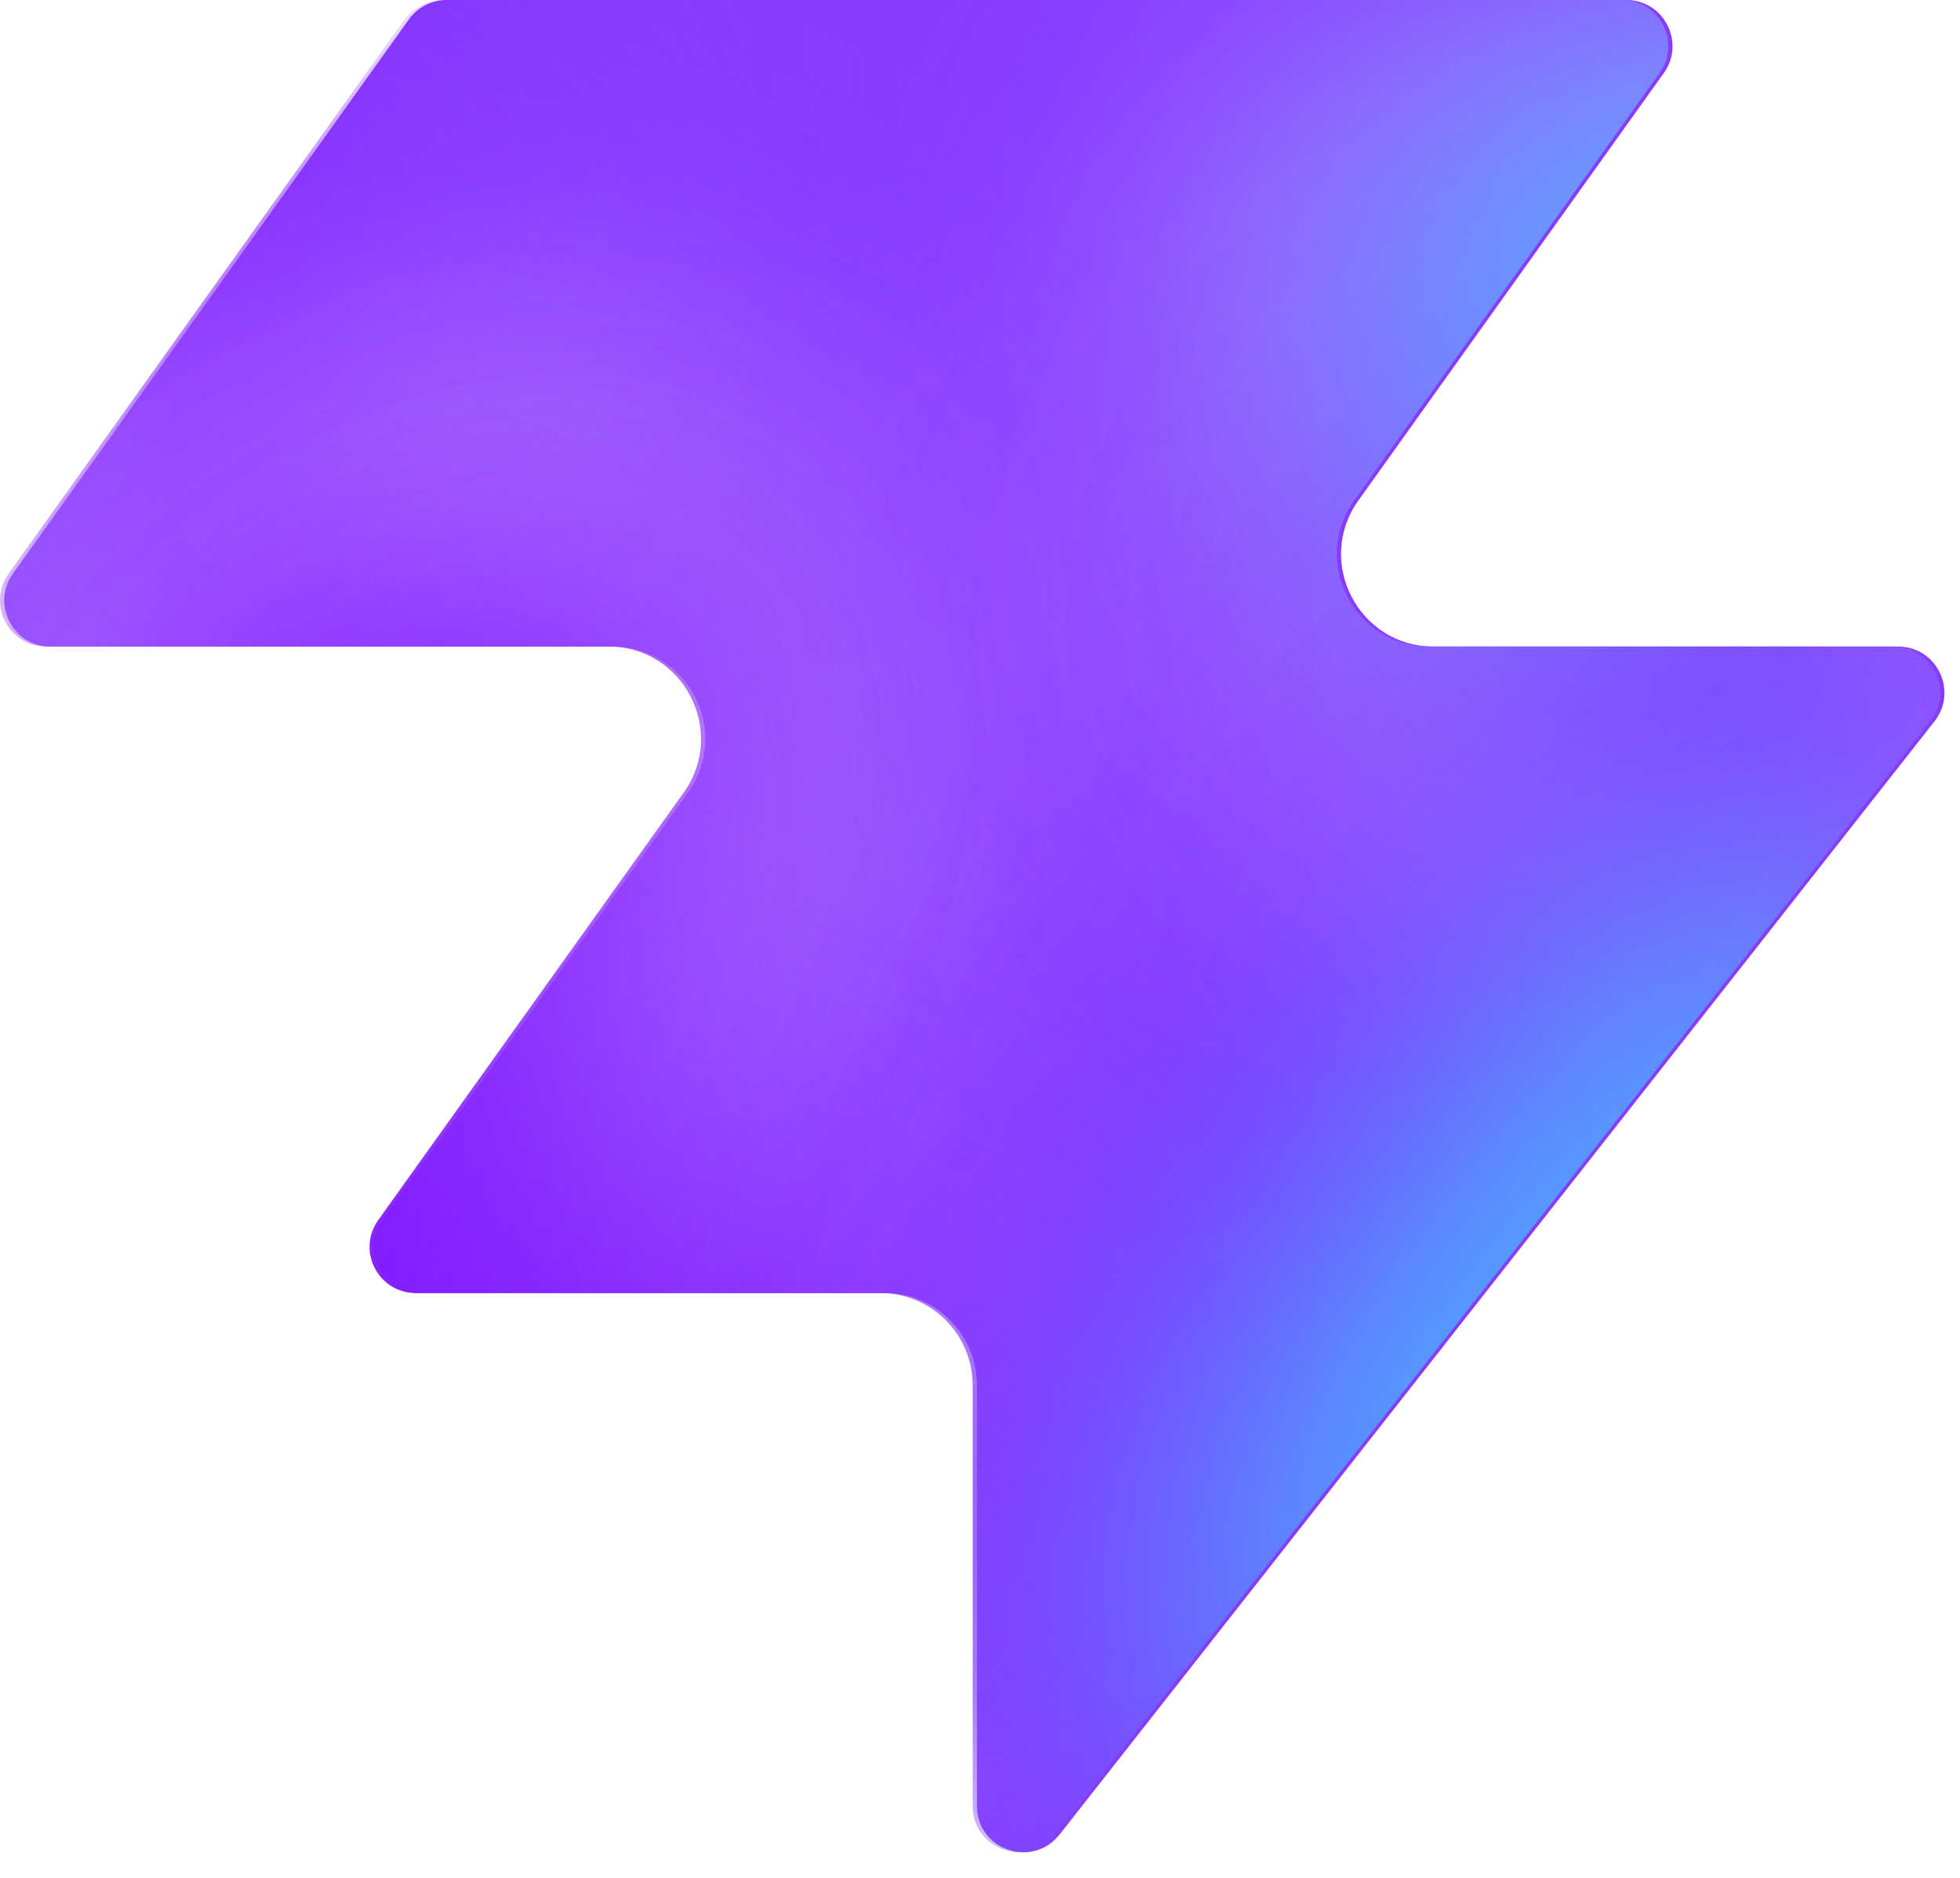
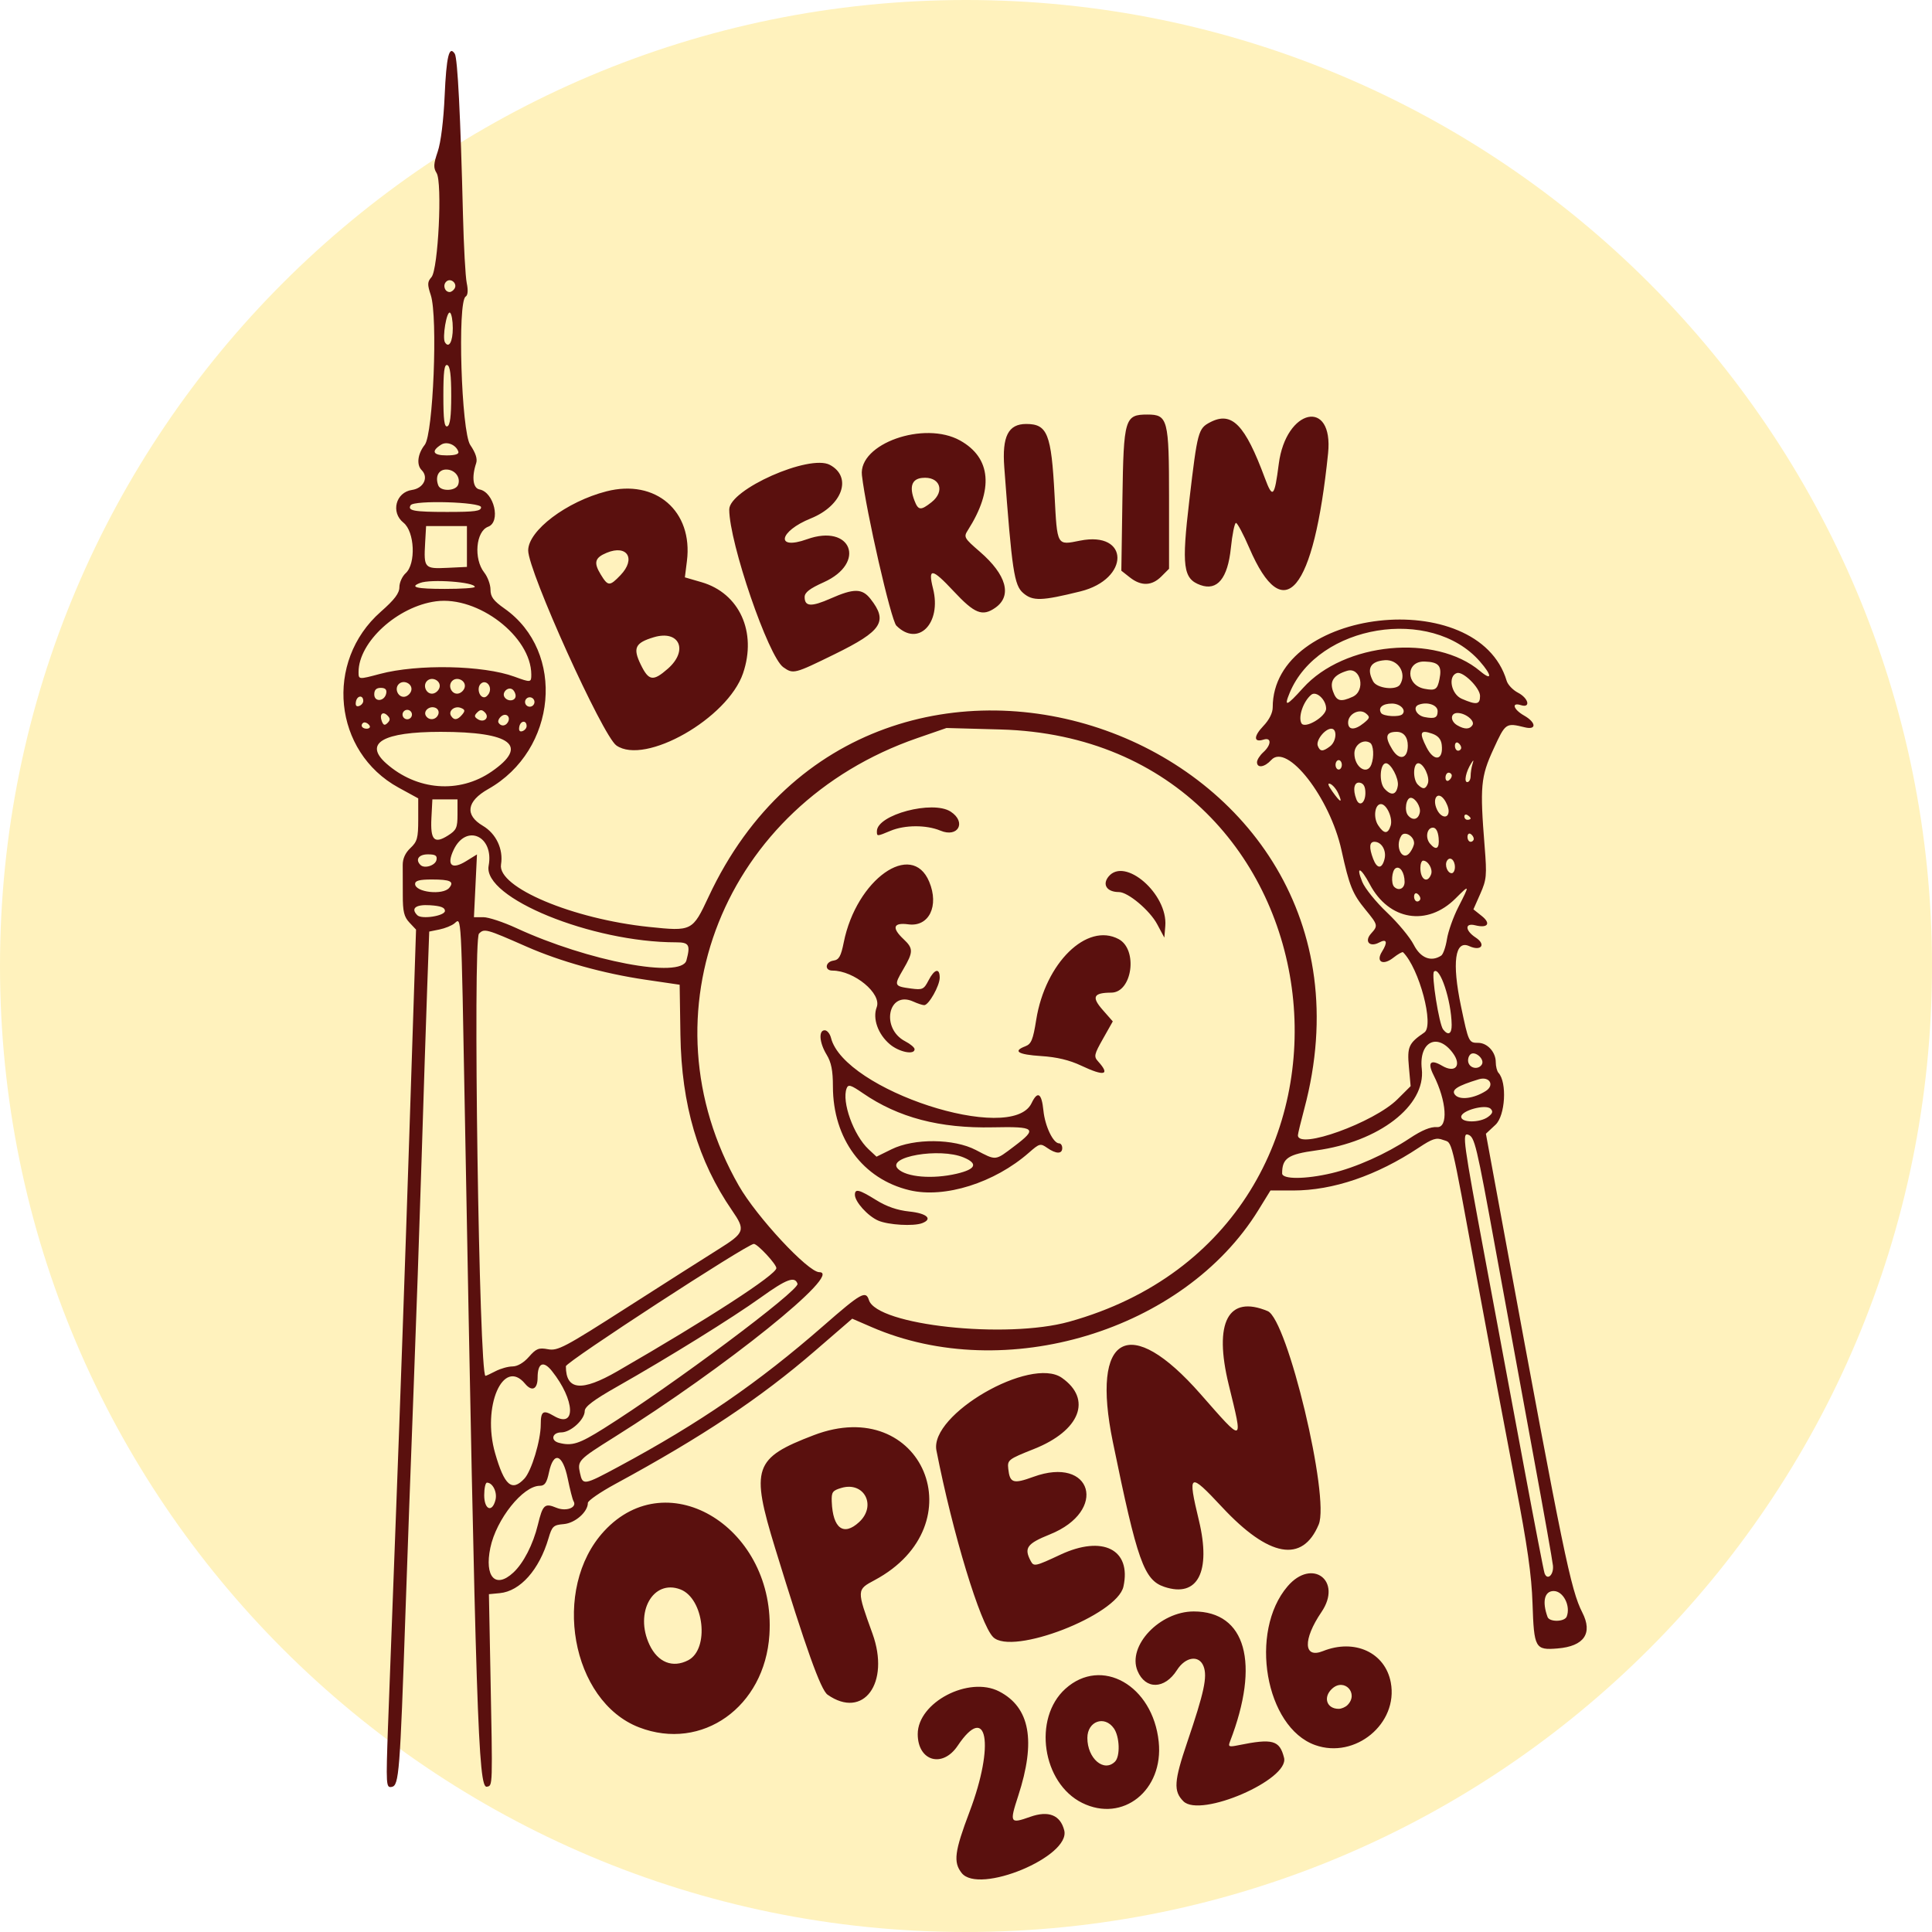
- <svg xmlns="http://www.w3.org/2000/svg" width="48" height="46" fill="none" viewBox="0 0 48 46">
-   <path fill="#863bff" d="M25.946 44.938c-.664.845-2.021.375-2.021-.698V33.937a2.26 2.26 0 0 0-2.262-2.262H10.287c-.92 0-1.456-1.04-.92-1.788l7.48-10.471c1.07-1.497 0-3.578-1.842-3.578H1.237c-.92 0-1.456-1.04-.92-1.788L10.013.474c.214-.297.556-.474.92-.474h28.894c.92 0 1.456 1.04.92 1.788l-7.48 10.471c-1.07 1.498 0 3.579 1.842 3.579h11.377c.943 0 1.473 1.088.89 1.83L25.947 44.94z" style="fill:#863bff;fill:color(display-p3 .525 .23 1);fill-opacity:1" />
-   <mask id="a" width="48" height="46" x="0" y="0" maskUnits="userSpaceOnUse" style="mask-type:alpha">
-     <path fill="#000" d="M25.842 44.938c-.664.844-2.021.375-2.021-.698V33.937a2.26 2.26 0 0 0-2.262-2.262H10.183c-.92 0-1.456-1.04-.92-1.788l7.48-10.471c1.07-1.498 0-3.579-1.842-3.579H1.133c-.92 0-1.456-1.04-.92-1.787L9.91.473c.214-.297.556-.474.92-.474h28.894c.92 0 1.456 1.04.92 1.788l-7.48 10.471c-1.07 1.498 0 3.578 1.842 3.578h11.377c.943 0 1.473 1.088.89 1.832L25.843 44.94z" style="fill:#000;fill-opacity:1" />
-   </mask>
-   <g mask="url(#a)">
-     <g filter="url(#b)">
-       <ellipse cx="5.508" cy="14.704" fill="#ede6ff" rx="5.508" ry="14.704" style="fill:#ede6ff;fill:color(display-p3 .927 .903 1);fill-opacity:1" transform="matrix(.00324 1 1 -.00324 -4.47 31.516)" />
-     </g>
-     <g filter="url(#c)">
-       <ellipse cx="10.399" cy="29.851" fill="#ede6ff" rx="10.399" ry="29.851" style="fill:#ede6ff;fill:color(display-p3 .927 .903 1);fill-opacity:1" transform="matrix(.00324 1 1 -.00324 -39.328 7.883)" />
-     </g>
-     <g filter="url(#d)">
-       <ellipse cx="5.508" cy="30.487" fill="#7e14ff" rx="5.508" ry="30.487" style="fill:#7e14ff;fill:color(display-p3 .492 .077 1);fill-opacity:1" transform="rotate(89.814 -25.913 -14.639)scale(1 -1)" />
-     </g>
-     <g filter="url(#e)">
-       <ellipse cx="5.508" cy="30.599" fill="#7e14ff" rx="5.508" ry="30.599" style="fill:#7e14ff;fill:color(display-p3 .492 .077 1);fill-opacity:1" transform="rotate(89.814 -32.644 -3.334)scale(1 -1)" />
-     </g>
-     <g filter="url(#f)">
-       <ellipse cx="5.508" cy="30.599" fill="#7e14ff" rx="5.508" ry="30.599" style="fill:#7e14ff;fill:color(display-p3 .492 .077 1);fill-opacity:1" transform="matrix(.00324 1 1 -.00324 -34.34 30.47)" />
-     </g>
-     <g filter="url(#g)">
-       <ellipse cx="14.072" cy="22.078" fill="#ede6ff" rx="14.072" ry="22.078" style="fill:#ede6ff;fill:color(display-p3 .927 .903 1);fill-opacity:1" transform="rotate(93.35 24.506 48.493)scale(-1 1)" />
-     </g>
-     <g filter="url(#h)">
-       <ellipse cx="3.47" cy="21.501" fill="#7e14ff" rx="3.47" ry="21.501" style="fill:#7e14ff;fill:color(display-p3 .492 .077 1);fill-opacity:1" transform="rotate(89.009 28.708 47.59)scale(-1 1)" />
-     </g>
-     <g filter="url(#i)">
-       <ellipse cx="3.47" cy="21.501" fill="#7e14ff" rx="3.47" ry="21.501" style="fill:#7e14ff;fill:color(display-p3 .492 .077 1);fill-opacity:1" transform="rotate(89.009 28.708 47.59)scale(-1 1)" />
-     </g>
-     <g filter="url(#j)">
-       <ellipse cx=".387" cy="8.972" fill="#7e14ff" rx="4.407" ry="29.108" style="fill:#7e14ff;fill:color(display-p3 .492 .077 1);fill-opacity:1" transform="rotate(39.51 .387 8.972)" />
-     </g>
-     <g filter="url(#k)">
-       <ellipse cx="47.523" cy="-6.092" fill="#7e14ff" rx="4.407" ry="29.108" style="fill:#7e14ff;fill:color(display-p3 .492 .077 1);fill-opacity:1" transform="rotate(37.892 47.523 -6.092)" />
-     </g>
-     <g filter="url(#l)">
-       <ellipse cx="41.412" cy="6.333" fill="#47bfff" rx="5.971" ry="9.665" style="fill:#47bfff;fill:color(display-p3 .28 .748 1);fill-opacity:1" transform="rotate(37.892 41.412 6.333)" />
-     </g>
-     <g filter="url(#m)">
-       <ellipse cx="-1.879" cy="38.332" fill="#7e14ff" rx="4.407" ry="29.108" style="fill:#7e14ff;fill:color(display-p3 .492 .077 1);fill-opacity:1" transform="rotate(37.892 -1.88 38.332)" />
-     </g>
-     <g filter="url(#n)">
-       <ellipse cx="-1.879" cy="38.332" fill="#7e14ff" rx="4.407" ry="29.108" style="fill:#7e14ff;fill:color(display-p3 .492 .077 1);fill-opacity:1" transform="rotate(37.892 -1.88 38.332)" />
-     </g>
-     <g filter="url(#o)">
-       <ellipse cx="35.651" cy="29.907" fill="#7e14ff" rx="4.407" ry="29.108" style="fill:#7e14ff;fill:color(display-p3 .492 .077 1);fill-opacity:1" transform="rotate(37.892 35.651 29.907)" />
-     </g>
-     <g filter="url(#p)">
-       <ellipse cx="38.418" cy="32.4" fill="#47bfff" rx="5.971" ry="15.297" style="fill:#47bfff;fill:color(display-p3 .28 .748 1);fill-opacity:1" transform="rotate(37.892 38.418 32.4)" />
-     </g>
+ <svg xmlns="http://www.w3.org/2000/svg" version="1.1" id="svg1" width="820" height="820" viewBox="0 0 820 820">
+   <defs id="defs1" />
+   <circle cx="410" cy="410" r="410" fill="#fff2bd" />
+   <g id="g1" transform="translate(117, 0)">
+     <path style="fill:#5a100e" d="m 291.158,794.953 c -3.616,-4.596 -3.033,-9.095 3.377,-26.055 10.757,-28.463 7.461,-46.639 -5.067,-27.949 -6.447,9.618 -16.956,6.548 -16.956,-4.954 0,-13.45 21.647,-24.779 34.574,-18.094 13.087,6.767 15.678,21.016 8.065,44.351 -3.742,11.468 -3.486,11.915 5.08,8.872 7.798,-2.77 12.829,-0.77 14.465,5.749 2.793,11.129 -36.252,27.343 -43.538,18.079 z m 51.15,-29.747 c -16.968,-8.399 -21.017,-35.884 -7.134,-48.427 15.333,-13.852 37.147,-1.467 39.62,22.495 2.127,20.608 -15.238,34.47 -32.486,25.932 z m 13.938,-17.523 c 2.266,-2.266 1.985,-10.591 -0.476,-14.103 -3.973,-5.672 -11.258,-3.046 -11.258,4.058 0,8.727 7.032,14.747 11.733,10.046 z m 29.031,16.84 c -4.286,-4.286 -4.012,-8.497 1.638,-25.132 7.176,-21.131 8.597,-27.727 6.922,-32.133 -1.879,-4.942 -7.678,-4.128 -11.306,1.586 -5.214,8.212 -13.403,8.362 -16.739,0.306 -4.391,-10.601 9.433,-25.201 23.862,-25.201 22.123,0 28.246,21.932 15.405,55.183 -0.872,2.258 -0.506,2.421 3.574,1.591 14.531,-2.956 17.482,-2.144 19.358,5.329 2.33,9.283 -35.531,25.654 -42.714,18.47 z M 47.694,732.42 c 0.514,-14.559 2.087,-56.472 3.495,-93.138 1.409,-36.667 3.873,-106.732 5.477,-155.7 l 2.916,-89.033 -2.819,-3 c -2.275,-2.421 -2.816,-4.666 -2.803,-11.634 0.009,-4.748 -0.006,-10.486 -0.032,-12.751 -0.031,-2.705 1.09,-5.186 3.268,-7.232 2.895,-2.72 3.316,-4.253 3.316,-12.096 v -8.981 l -8.333,-4.558 c -27.707,-15.155 -31.593,-53.505 -7.564,-74.656 5.867,-5.164 7.898,-7.851 7.898,-10.449 0,-1.923 1.2,-4.583 2.667,-5.91 4.427,-4.006 3.827,-17.641 -0.944,-21.445 -5.484,-4.373 -3.266,-12.906 3.61,-13.888 4.939,-0.706 7.2,-5.334 4.113,-8.42 -2.27,-2.27 -1.702,-6.895 1.318,-10.734 3.593,-4.567 5.601,-54.327 2.564,-63.529 -1.508,-4.569 -1.467,-5.631 0.292,-7.645 2.852,-3.264 4.666,-40.183 2.171,-44.178 -1.394,-2.233 -1.31,-3.838 0.48,-9.102 1.323,-3.892 2.471,-13.14 2.936,-23.643 0.741,-16.751 1.907,-21.587 4.309,-17.864 1.187,1.839 2.442,26.58 3.473,68.45 0.325,13.2 1.043,26.179 1.595,28.843 0.645,3.111 0.482,5.165 -0.457,5.745 -3.546,2.192 -1.837,57.406 1.95,62.986 2.289,3.372 3.114,5.914 2.509,7.726 -1.963,5.882 -1.363,10.613 1.413,11.144 6.207,1.188 9.132,13.818 3.667,15.834 -5.219,1.926 -6.223,13.626 -1.667,19.419 1.467,1.865 2.667,5.13 2.667,7.256 0,3.064 1.239,4.739 5.965,8.071 26.079,18.382 22.307,60.093 -6.927,76.591 -9.164,5.172 -10.03,11.022 -2.306,15.579 5.679,3.351 8.788,9.956 7.736,16.437 -1.569,9.671 30.351,23.132 62.865,26.511 18.212,1.892 18.409,1.792 25.239,-12.824 69.755,-149.273 295.273,-68.98 252.827,90.015 -1.468,5.5 -2.684,10.532 -2.701,11.183 -0.169,6.363 32.297,-5.346 42.238,-15.233 l 5.603,-5.573 -0.742,-8.189 c -0.772,-8.53 -0.09,-10.048 6.554,-14.583 4.279,-2.921 -2.15,-27.182 -9.025,-34.056 -0.286,-0.286 -2.154,0.766 -4.152,2.337 -4.364,3.433 -7.508,1.754 -4.808,-2.568 2.545,-4.076 2.072,-5.647 -1.177,-3.908 -4.061,2.173 -6.444,-0.481 -3.425,-3.817 3.001,-3.316 2.926,-3.634 -2.354,-10.078 -5.55,-6.773 -6.879,-10.062 -10.231,-25.314 -4.897,-22.279 -23.105,-45.65 -29.801,-38.25 -2.799,3.093 -6.045,3.589 -6.045,0.923 0,-0.986 1.2,-2.879 2.667,-4.207 3.48,-3.149 3.549,-6.46 0.112,-5.369 -4.254,1.35 -4.294,-1.378 -0.086,-5.782 2.482,-2.597 3.974,-5.566 3.974,-7.908 0,-42.21 87.177,-52.095 99.294,-11.259 0.492,1.658 2.652,3.923 4.8,5.034 4.511,2.333 5.521,6.644 1.239,5.284 -4.141,-1.314 -3.195,1.823 1.325,4.395 5.203,2.961 5.428,6.262 0.342,5.02 -8.083,-1.974 -8.187,-1.901 -13.309,9.251 -5.424,11.812 -5.784,15.8 -3.737,41.402 0.978,12.235 0.817,13.977 -1.848,20 l -2.919,6.598 3.551,2.832 c 4.021,3.207 2.54,5.279 -2.814,3.935 -4.466,-1.121 -4.326,2.227 0.218,5.204 4.556,2.985 2.338,5.95 -2.725,3.643 -6.064,-2.763 -7.4,6.939 -3.511,25.503 3.212,15.33 3.314,15.549 7.299,15.549 3.882,0 7.461,3.92 7.461,8.172 0,1.812 0.523,3.865 1.162,4.562 3.695,4.029 2.888,18.151 -1.26,22.025 l -4.086,3.817 8.181,44.379 c 24.684,133.895 27.851,149.258 32.74,158.821 4.524,8.85 0.763,14.327 -10.477,15.259 -9.55,0.792 -10.03,-0.069 -10.655,-19.093 -0.395,-12.028 -2.194,-24.615 -7.329,-51.274 -3.743,-19.433 -11.067,-58.433 -16.276,-86.667 -11.446,-62.039 -10.275,-57.25 -14.382,-58.812 -2.828,-1.075 -4.5,-0.538 -10.292,3.307 -17.884,11.874 -36.372,18.171 -53.351,18.171 h -9.597 l -5.137,8.333 c -31.593,51.246 -107.52,74.198 -164.175,49.628 l -8.198,-3.555 -15.768,13.629 c -23.209,20.06 -47.748,36.421 -84.768,56.516 -6.417,3.483 -11.667,7.103 -11.667,8.045 0,3.828 -5.407,8.582 -10.229,8.993 -4.405,0.376 -4.97,0.902 -6.477,6.03 -3.926,13.361 -12.004,22.451 -20.686,23.276 l -4.608,0.438 0.621,32 c 0.982,50.648 1.026,49.223 -1.515,49.719 -3.62,0.708 -4.631,-30.226 -9.291,-284.386 -1.621,-88.412 -1.411,-84.548 -4.458,-82.02 -1.122,0.931 -3.987,2.09 -6.366,2.575 l -4.325,0.882 -0.865,23.948 c -0.476,13.171 -1.545,45.848 -2.375,72.615 -0.831,26.767 -2.373,71.167 -3.428,98.667 -1.055,27.5 -2.594,69.8 -3.421,94 -2.313,67.719 -2.743,73.207 -5.787,73.79 -2.458,0.47 -2.512,-0.399 -1.609,-25.985 z M 547.968,686.111 c 1.741,-4.538 -1.477,-10.829 -5.54,-10.829 -3.913,0 -4.972,4.477 -2.604,11 0.82,2.258 7.264,2.123 8.144,-0.171 z M 100.872,667.451 c 4.319,-4.003 8.394,-11.946 10.425,-20.323 2.057,-8.485 2.885,-9.249 7.81,-7.209 4.229,1.752 8.991,-0.073 7.305,-2.8 -0.406,-0.657 -1.502,-4.939 -2.436,-9.516 -2.151,-10.544 -6.043,-11.839 -7.98,-2.654 -0.927,4.395 -1.798,5.667 -3.88,5.667 -7.151,0 -18.487,14.2 -21,26.305 -2.574,12.397 2.191,17.54 9.756,10.53 z m 441.249,-2.975 c -0.216,-2.123 -3.939,-23.06 -8.273,-46.527 -4.335,-23.467 -11.544,-62.767 -16.022,-87.333 -8.243,-45.227 -8.929,-48.094 -11.742,-49.032 -2.539,-0.846 -2.017,2.95 7.173,52.185 4.809,25.766 12.325,66.047 16.701,89.513 4.376,23.467 8.242,43.467 8.59,44.444 1.162,3.264 3.975,0.705 3.573,-3.251 z M 93.303,636.598 c 0.819,-3.262 -1.188,-7.316 -3.62,-7.316 -0.644,0 -1.17,2.4 -1.17,5.333 0,6.162 3.389,7.565 4.79,1.983 z m 12.245,-8.999 c 3.04,-3.235 6.965,-16.222 6.965,-23.042 0,-5.608 1.02,-6.278 5.519,-3.62 9.583,5.661 9.077,-6.672 -0.781,-19.036 -3.631,-4.553 -6.072,-3.431 -6.072,2.792 0,4.954 -2.402,6.12 -5.333,2.588 -9.318,-11.227 -18.363,9.781 -12.704,29.506 3.938,13.727 7.088,16.472 12.406,10.812 z m 40.178,-5.198 c 34.282,-18.448 59.15,-35.556 86.787,-59.707 15.946,-13.935 17.96,-15.074 19.28,-10.913 3.399,10.709 58.232,16.642 84.99,9.197 C 480.096,521.102 456.026,313.664 307.616,309.61 l -22.897,-0.626 -12.437,4.303 c -82.093,28.405 -117.42,117.047 -75.704,189.957 7.585,13.257 29.401,36.705 34.15,36.705 10.478,0 -39.78,40.434 -87.168,70.128 -15.034,9.421 -15.536,9.945 -14.413,15.058 1.187,5.406 1.571,5.343 16.579,-2.733 z M 255.733,518.054 c -4.419,-1.924 -9.887,-7.98 -9.887,-10.951 0,-2.702 1.787,-2.257 9.046,2.256 4.43,2.754 8.999,4.328 14.089,4.853 7.41,0.765 10.042,3.156 5.423,4.928 -3.655,1.402 -14.39,0.778 -18.671,-1.086 z m 13.327,-12.883 c -19.883,-4.718 -32.547,-21.876 -32.547,-44.098 0,-6.707 -0.691,-10.193 -2.662,-13.425 -3.089,-5.067 -3.506,-10.366 -0.816,-10.366 1.02,0 2.22,1.451 2.665,3.224 5.568,22.185 76.666,45.356 85.111,27.738 2.588,-5.4 4.297,-4.345 5.049,3.117 0.671,6.664 4.156,13.922 6.684,13.922 0.716,0 1.303,0.9 1.303,2 0,2.589 -2.626,2.546 -6.41,-0.103 -2.839,-1.989 -3.261,-1.877 -7.727,2.045 -14.599,12.818 -35.759,19.48 -50.649,15.947 z m 20.011,-7.016 c 8.144,-1.911 9.158,-4.291 2.935,-6.891 -10.195,-4.26 -33.02,-0.307 -27.884,4.829 3.541,3.541 14.711,4.464 24.949,2.062 z m 24.398,-11.64 c 10.025,-7.569 9.056,-8.43 -9.035,-8.042 -22.606,0.485 -40.131,-4.118 -55.231,-14.506 -5.121,-3.523 -6.177,-3.837 -6.867,-2.039 -2.173,5.663 2.961,19.931 9.3,25.847 l 3.383,3.158 6.413,-3.158 c 9.536,-4.695 26.421,-4.544 35.746,0.32 8.774,4.577 8.042,4.648 16.289,-1.579 z m 28.423,-34.228 c -4.992,-2.357 -10.348,-3.637 -17,-4.064 -9.844,-0.632 -12.17,-2.071 -6.705,-4.149 2.525,-0.96 3.266,-2.766 4.617,-11.255 3.837,-24.118 21.534,-41.431 34.99,-34.23 8.276,4.429 5.778,22.672 -3.111,22.715 -7.599,0.037 -8.499,1.827 -3.676,7.32 l 4.296,4.893 -4.148,7.35 c -3.795,6.725 -3.971,7.546 -2.062,9.655 5.243,5.793 2.666,6.425 -7.201,1.766 z m -81.188,-9.047 c -5.058,-4.256 -7.434,-10.935 -5.602,-15.753 2.202,-5.793 -9.59,-15.537 -18.802,-15.537 -3.46,0 -3.067,-3.724 0.447,-4.241 2.353,-0.346 3.179,-1.812 4.371,-7.759 5.357,-26.71 28.879,-43.396 36.263,-25.723 4.295,10.278 -0.097,19.264 -8.84,18.091 -6.441,-0.864 -7.187,1.452 -2.028,6.299 4.186,3.933 4.167,5.435 -0.162,12.823 -4.019,6.858 -3.9,7.154 3.268,8.116 4.919,0.66 5.491,0.396 7.478,-3.445 2.52,-4.874 4.751,-5.419 4.744,-1.16 -0.006,3.435 -4.648,11.667 -6.579,11.667 -0.71,0 -2.794,-0.685 -4.632,-1.522 -10.674,-4.863 -13.965,11.419 -3.411,16.876 2.178,1.126 3.96,2.633 3.96,3.347 0,2.54 -6.525,1.246 -10.475,-2.078 z m 113.439,-50.974 c -3.147,-5.891 -12.378,-13.649 -16.242,-13.649 -5.069,0 -7.181,-3.136 -4.415,-6.553 6.913,-8.538 25.231,7.408 24.101,20.98 l -0.408,4.906 z M 255.179,352.797 c 0,-7.007 23.717,-13.295 31.331,-8.306 6.795,4.452 3.146,11.195 -4.361,8.058 -5.974,-2.496 -15.112,-2.467 -21.175,0.066 -5.828,2.435 -5.794,2.434 -5.794,0.181 z M 139.312,606.247 c 28.84,-18.106 83.092,-58.622 82.177,-61.37 -1.112,-3.34 -4.668,-2.021 -15.479,5.742 -12.057,8.658 -39.242,25.529 -61.164,37.958 -9.836,5.577 -13.667,8.46 -13.667,10.287 0,3.642 -5.954,9.085 -9.939,9.085 -3.885,0 -4.716,3.459 -1.061,4.414 5.603,1.464 8.567,0.517 19.133,-6.117 z m 5.711,-24.242 c 38.837,-22.422 67.489,-41.007 67.489,-43.776 0,-1.694 -7.984,-10.28 -9.56,-10.28 -2.79,0 -79.774,50.116 -79.774,51.933 0,10.232 6.674,10.881 21.844,2.124 z m -51.663,-0.048 c 2.1,-1.095 5.335,-1.995 7.189,-2 2.081,-0.005 4.736,-1.565 6.942,-4.079 3.087,-3.518 4.187,-3.956 8.093,-3.223 4.129,0.775 7.014,-0.749 33.328,-17.595 15.844,-10.144 33.336,-21.276 38.871,-24.738 11.373,-7.113 11.736,-8.127 5.933,-16.561 -14.465,-21.024 -21.468,-44.815 -21.923,-74.478 l -0.327,-21.333 -14.599,-2.147 c -17.681,-2.6 -36.017,-7.703 -50.354,-14.013 -17.238,-7.587 -17.96,-7.784 -20.215,-5.529 -2.67,2.67 0.046,187.689 2.755,187.689 0.269,0 2.207,-0.896 4.308,-1.992 z m 354.809,-84.01 c 10.282,-2.424 23.14,-8.172 33.159,-14.822 5.164,-3.427 8.862,-4.949 11.535,-4.745 4.895,0.373 4.169,-11.042 -1.401,-22.045 -2.719,-5.371 -1.329,-6.912 3.606,-3.997 5.62,3.32 8.483,-0.128 4.526,-5.451 -6.535,-8.792 -14.444,-4.707 -13.144,6.788 1.765,15.602 -18.167,30.978 -44.854,34.602 -11.903,1.616 -14.418,3.314 -14.418,9.734 0,2.584 9.885,2.554 20.99,-0.065 z m 66.422,-23.908 c 1.92,-1.417 2.202,-2.303 1.091,-3.43 -2.075,-2.107 -12.503,0.722 -12.503,3.392 0,2.582 7.93,2.608 11.412,0.038 z m -0.989,-10.977 c 3.889,-2.466 1.587,-6.364 -2.944,-4.984 -9.22,2.809 -11.826,4.511 -10.096,6.596 1.952,2.352 7.958,1.609 13.04,-1.613 z m -1.677,-11.241 c 1.409,-2.28 -3.037,-6.114 -4.913,-4.238 -0.836,0.836 -1.159,2.46 -0.718,3.61 0.923,2.405 4.301,2.782 5.631,0.628 z m -12.793,-16.872 c -0.132,-10.297 -5.031,-25.033 -7.502,-22.562 -1.198,1.198 2.154,22.376 3.887,24.562 2.167,2.733 3.665,1.905 3.615,-2 z M 174.339,407.616 c 1.765,-6.585 1.144,-7.667 -4.396,-7.667 -35.827,0 -82.1,-18.903 -79.55,-32.496 2.359,-12.573 -9.494,-17.996 -14.838,-6.789 -3.132,6.568 -0.855,8.623 5.324,4.805 l 4.561,-2.819 -0.641,13.316 -0.641,13.316 h 3.99 c 2.195,0 8.522,2.094 14.06,4.653 30.394,14.043 70.021,21.559 72.132,13.681 z m 320.344,-2.02 c 0.827,-0.539 1.928,-3.68 2.446,-6.98 0.519,-3.3 2.692,-9.425 4.83,-13.612 4.933,-9.66 4.902,-9.756 -1.161,-3.693 -12.024,12.024 -28.261,9.371 -36.386,-5.945 -3.892,-7.337 -6.076,-8.069 -3.232,-1.084 1.12,2.75 5.843,8.6 10.495,13 4.653,4.4 9.757,10.55 11.342,13.667 2.89,5.68 7.352,7.457 11.666,4.646 z M 71.846,386.616 c 0,-1.44 -1.773,-2.114 -6.333,-2.406 -6.102,-0.392 -8.292,1.337 -5.382,4.247 1.835,1.835 11.715,0.283 11.715,-1.841 z m 414,-5.255 c 0,-0.69 -0.6,-1.625 -1.333,-2.079 -0.733,-0.453 -1.333,0.111 -1.333,1.255 0,1.143 0.6,2.079 1.333,2.079 0.733,0 1.333,-0.565 1.333,-1.255 z M 73.671,376.826 c 2.235,-2.693 0.464,-3.544 -7.381,-3.544 -5.246,0 -7.111,0.495 -7.111,1.889 0,3.545 11.805,4.893 14.492,1.655 z m 405.488,-2.544 c -0.027,-3.966 -1.98,-6.902 -3.831,-5.759 -1.615,0.998 -2.025,6.438 -0.594,7.87 1.929,1.929 4.443,0.73 4.424,-2.111 z m 11.234,-3.169 c 0.847,-2.207 -1.252,-5.831 -3.377,-5.831 -0.644,0 -1.17,1.4 -1.17,3.111 0,4.938 3.006,6.736 4.547,2.72 z m 10.12,-3.086 c 0,-3.046 -2.102,-4.737 -3.359,-2.703 -1.12,1.812 0.185,5.291 1.984,5.291 0.756,0 1.375,-1.165 1.375,-2.588 z M 68.263,364.949 c 0.345,-1.813 -0.47,-2.333 -3.653,-2.333 -3.893,0 -5.442,2.211 -3.153,4.501 1.701,1.701 6.351,0.22 6.806,-2.167 z m 402.373,-0.351 c 0.907,-3.616 -1.261,-7.316 -4.287,-7.316 -2.16,0 -2.344,2.492 -0.536,7.247 1.653,4.348 3.742,4.378 4.823,0.07 z m 12.543,-6.741 c 0,-2.976 -4.039,-5.33 -5.415,-3.156 -2.96,4.678 0.576,11.355 3.73,7.042 0.926,-1.267 1.684,-3.016 1.684,-3.886 z m 10.418,-2.242 c -0.266,-2.758 -1.138,-4.333 -2.4,-4.333 -2.558,0 -3.374,4.23 -1.298,6.731 2.641,3.183 4.142,2.21 3.698,-2.397 z M 77.179,345.67 v -6.387 h -5.333 -5.333 l -0.406,7.876 c -0.485,9.408 1.176,11.164 7.048,7.447 3.563,-2.256 4.025,-3.282 4.025,-8.936 z m 431.333,10.358 c 0,-0.69 -0.6,-1.625 -1.333,-2.079 -0.733,-0.453 -1.333,0.111 -1.333,1.255 0,1.143 0.6,2.079 1.333,2.079 0.733,0 1.333,-0.565 1.333,-1.255 z m -35.283,-5.571 c 1.015,-3.199 -1.668,-9.174 -4.12,-9.174 -2.604,0 -3.354,5.664 -1.187,8.97 2.48,3.784 4.151,3.849 5.308,0.204 z m 12.393,-5.682 c 0.456,-2.349 -1.926,-6.159 -3.85,-6.159 -1.982,0 -2.836,5.434 -1.17,7.442 2.009,2.42 4.422,1.803 5.02,-1.283 z m 21.557,2.587 c 0,-0.323 -0.6,-0.959 -1.333,-1.412 -0.733,-0.453 -1.333,-0.189 -1.333,0.588 0,0.777 0.6,1.412 1.333,1.412 0.733,0 1.333,-0.265 1.333,-0.588 z m -9.333,-3.157 c 0,-1.327 -0.889,-3.576 -1.975,-5 -2.726,-3.572 -5.079,-0.23 -3.02,4.289 1.681,3.69 4.995,4.162 4.995,0.711 z m -35.333,-7.681 c 0,-2.626 -0.75,-4.015 -2.333,-4.32 -2.441,-0.47 -3.134,2.774 -1.502,7.027 1.297,3.38 3.836,1.589 3.836,-2.707 z m -11.543,0.166 c -0.817,-1.793 -2.342,-3.589 -3.389,-3.99 -1.251,-0.48 -0.93,0.637 0.938,3.26 3.443,4.836 4.459,5.138 2.451,0.73 z m 25.312,-3.255 c 0.453,-3.088 -2.938,-9.485 -5.028,-9.485 -2.585,0 -3.06,8.106 -0.631,10.789 2.879,3.181 5.075,2.675 5.659,-1.304 z m 12.719,-0.834 c 1.022,-2.664 -1.77,-8.651 -4.036,-8.651 -2.247,0 -2.388,6.865 -0.186,9.067 2.131,2.131 3.288,2.017 4.222,-0.416 z m -397.363,-5.113 c 15.969,-11.002 8.45,-16.871 -21.615,-16.871 -24.484,0 -32.783,4.808 -23.113,13.389 13.007,11.542 30.997,12.943 44.729,3.482 z m 407.542,1.717 c 0,-0.69 -0.6,-1.255 -1.333,-1.255 -0.733,0 -1.333,0.935 -1.333,2.079 0,1.143 0.6,1.708 1.333,1.255 0.733,-0.453 1.333,-1.389 1.333,-2.079 z m 8,0.188 c 0,-1.407 0.345,-3.657 0.767,-5 0.612,-1.949 0.51,-2.038 -0.505,-0.442 -2.25,3.535 -3.19,8 -1.685,8 0.783,0 1.423,-1.151 1.423,-2.558 z m -54.667,-4.776 c 0,-1.1 -0.6,-2 -1.333,-2 -0.733,0 -1.333,0.9 -1.333,2 0,1.1 0.6,2 1.333,2 0.733,0 1.333,-0.9 1.333,-2 z m 12.524,-0.109 c 1.251,-3.26 0.958,-8.309 -0.536,-9.232 -2.856,-1.765 -6.655,0.802 -6.655,4.497 0,5.856 5.397,9.409 7.191,4.734 z m 15.476,-8.037 c 0,-3.644 -1.786,-5.854 -4.731,-5.854 -4.622,0 -5.138,2.152 -1.81,7.537 2.981,4.823 6.541,3.907 6.541,-1.683 z m 14.401,-0.382 c -0.274,-2.34 -1.553,-3.826 -4.041,-4.696 -5.121,-1.79 -5.633,-0.526 -2.375,5.86 3.178,6.23 7.196,5.5 6.416,-1.164 z m -47.401,0.672 c 2.744,-2.083 3.134,-7.477 0.54,-7.477 -2.721,0 -6.634,4.963 -5.744,7.284 0.952,2.481 2.132,2.525 5.204,0.194 z m 55.667,0.601 c 0,-0.69 -0.6,-1.625 -1.333,-2.079 -0.733,-0.453 -1.333,0.111 -1.333,1.255 0,1.143 0.6,2.079 1.333,2.079 0.733,0 1.333,-0.565 1.333,-1.255 z m -396.667,-9.19 c 0,-2.61 -2.598,-2.389 -3.109,0.265 -0.312,1.619 0.147,2.278 1.315,1.889 0.987,-0.329 1.794,-1.298 1.794,-2.154 z M 39.846,307.949 c -0.453,-0.733 -1.389,-1.333 -2.079,-1.333 -0.69,0 -1.255,0.6 -1.255,1.333 0,0.733 0.935,1.333 2.079,1.333 1.143,0 1.708,-0.6 1.255,-1.333 z m 406,-7.195 c 0,-3.788 -4.169,-7.658 -6.324,-5.869 -3.352,2.782 -5.617,9.349 -4.162,12.068 1.395,2.606 10.486,-2.769 10.486,-6.199 z m 15.989,6.138 c 2.616,-2.118 2.718,-2.583 0.9,-4.093 -2.715,-2.253 -7.555,0.221 -7.555,3.863 0,3.266 2.788,3.362 6.656,0.23 z m 46.136,0.854 c 1.131,-1.831 -2.972,-5.131 -6.38,-5.131 -3.081,0 -3.132,3.448 -0.079,5.227 3.104,1.808 5.302,1.776 6.458,-0.096 z M 47.468,303.704 c -2.037,-2.037 -3.54,-0.534 -2.41,2.41 0.667,1.738 1.245,1.91 2.431,0.724 1.186,-1.186 1.181,-1.932 -0.021,-3.134 z m 51.044,2.911 c 1.436,-2.323 -0.692,-4.305 -2.771,-2.58 -1.027,0.852 -1.538,2.081 -1.136,2.731 0.973,1.574 2.886,1.5 3.907,-0.151 z m -9.733,-4.267 c -1.244,-1.244 -1.968,-1.232 -3.256,0.056 -1.318,1.318 -1.253,1.904 0.322,2.878 2.674,1.652 5.096,-0.77 2.933,-2.933 z m -30.933,0.933 c 0,-1.1 -0.9,-2 -2,-2 -1.1,0 -2,0.9 -2,2 0,1.1 0.9,2 2,2 1.1,0 2,-0.9 2,-2 z m 11.168,-0.051 c 0.456,-1.188 -0.082,-2.384 -1.28,-2.844 -2.49,-0.955 -5.214,1.415 -3.96,3.445 1.308,2.117 4.33,1.77 5.24,-0.601 z m 10.152,0.066 c 1.337,-1.611 1.226,-2.146 -0.593,-2.844 -2.627,-1.008 -5.428,1.282 -4.132,3.378 1.23,1.991 2.774,1.816 4.725,-0.535 z m 414.013,-1.46 c 0,-2.642 -4.403,-4.12 -8.074,-2.711 -2.648,1.016 -0.939,4.557 2.521,5.22 4.362,0.836 5.554,0.298 5.554,-2.509 z m -14.981,1.314 c 1.79,-1.79 -0.884,-4.536 -4.417,-4.536 -3.973,0 -5.991,1.754 -4.603,4 0.889,1.439 7.711,1.844 9.019,0.536 z M 37.179,297.504 c 0,-2.61 -2.598,-2.389 -3.109,0.265 -0.312,1.619 0.147,2.278 1.315,1.889 0.987,-0.329 1.794,-1.298 1.794,-2.154 z m 72.667,0.444 c 0,-1.1 -0.9,-2 -2,-2 -1.1,0 -2,0.9 -2,2 0,1.1 0.9,2 2,2 1.1,0 2,-0.9 2,-2 z m 326.184,-5.923 c 17.468,-19.429 56.219,-23.135 75.17,-7.188 5.195,4.371 5.112,1.828 -0.135,-4.148 -20.65,-23.519 -68.563,-15.64 -80.639,13.26 -2.631,6.298 -1.412,5.879 5.604,-1.924 z m 75.149,3.375 c 0,-3.45 -7.217,-10.595 -9.835,-9.738 -3.911,1.282 -2.448,8.961 2.081,10.928 6.244,2.712 7.753,2.48 7.753,-1.191 z M 46.928,294.267 c 0.308,-1.6 -0.41,-2.318 -2.318,-2.318 -1.908,0 -2.764,0.856 -2.764,2.764 0,3.417 4.413,3.029 5.082,-0.446 z m 54.918,1.094 c 0,-1.057 -0.652,-2.324 -1.45,-2.817 -1.883,-1.164 -4.453,1.406 -3.289,3.289 1.307,2.115 4.738,1.773 4.738,-0.472 z m 355.271,0.374 c 5.649,-2.574 3.468,-12.797 -2.352,-11.026 -5.651,1.72 -7.507,4.4 -6.014,8.682 1.477,4.237 3.169,4.711 8.366,2.343 z M 57.596,292.93 c 0.531,-2.755 -3.318,-4.612 -5.35,-2.581 -2.031,2.031 -0.175,5.881 2.581,5.35 1.277,-0.246 2.523,-1.492 2.769,-2.769 z m 33.136,0.93 c 1.111,-2.896 -1.71,-5.619 -3.729,-3.6 -1.707,1.707 -0.649,5.69 1.51,5.69 0.779,0 1.778,-0.94 2.219,-2.09 z m -21.136,-2.263 c 0.531,-2.755 -3.318,-4.612 -5.35,-2.581 -2.031,2.031 -0.175,5.881 2.581,5.35 1.277,-0.246 2.523,-1.492 2.769,-2.769 z m 10.667,0 c 0.531,-2.755 -3.318,-4.612 -5.35,-2.581 -2.031,2.031 -0.175,5.881 2.581,5.35 1.277,-0.246 2.523,-1.492 2.769,-2.769 z M 493.955,288.287 c 1.154,-5.642 -0.246,-7.312 -6.292,-7.506 -8.086,-0.26 -8.134,10.017 -0.054,11.563 4.598,0.88 5.447,0.337 6.346,-4.057 z m -16.722,2.242 c 2.942,-4.76 -0.797,-10.731 -6.461,-10.32 -6.146,0.447 -7.869,3.573 -4.963,9.004 1.598,2.986 9.807,3.931 11.424,1.316 z m -368.733,-4.247 c -0.07,-16.124 -22.588,-33.43 -40.427,-31.07 -16.342,2.162 -32.893,17.271 -32.893,30.027 0,3.204 0.017,3.206 9.005,0.813 16.08,-4.281 43.889,-3.719 57.182,1.155 6.936,2.543 7.147,2.516 7.132,-0.925 z M 84.512,249.116 c 0.002,-2.085 -18.657,-3.443 -23.223,-1.691 -4.635,1.779 -1.518,2.524 10.557,2.524 6.966,0 12.666,-0.375 12.667,-0.833 z m -3.332,-17.167 v -8.667 h -8.667 -8.667 l -0.409,7.174 c -0.607,10.655 -0.285,11.017 9.392,10.556 l 8.351,-0.397 z m 6,-16.667 c 0,-2.252 -28.517,-3.066 -29.885,-0.853 -1.445,2.339 1.337,2.853 15.441,2.853 11.951,0 14.444,-0.345 14.444,-2 z m -9.746,-9.515 c 1.212,-3.159 -1.376,-6.485 -5.048,-6.485 -3.265,0 -4.781,3.043 -3.361,6.745 1.014,2.641 7.371,2.445 8.409,-0.259 z m 0.111,-14.057 c -0.979,-2.937 -4.852,-4.528 -7.286,-2.993 -4.399,2.775 -3.515,4.565 2.254,4.565 3.672,0 5.378,-0.533 5.032,-1.571 z m -3.032,-23.762 c 0,-8.77 -0.492,-12.608 -1.667,-13 -1.26,-0.42 -1.667,2.748 -1.667,13 0,10.252 0.406,13.42 1.667,13 1.175,-0.392 1.667,-4.23 1.667,-13 z m 0.667,-28.667 c 0,-3.213 -0.533,-6.172 -1.184,-6.574 -1.405,-0.868 -3.356,10.622 -2.138,12.592 1.668,2.699 3.322,-0.297 3.322,-6.018 z m 0.738,-16.783 c 1.374,-2.223 -1.716,-4.773 -3.556,-2.933 -1.539,1.539 -0.576,4.383 1.484,4.383 0.647,0 1.579,-0.652 2.072,-1.45 z M 441.179,740.659 c -21.15,-7.539 -28.191,-48.1 -11.695,-67.371 10.435,-12.191 23.4,-2.353 14.385,10.914 -7.952,11.702 -7.648,19.887 0.616,16.581 13.466,-5.388 26.425,0.596 28.808,13.302 3.272,17.44 -15.096,32.641 -32.113,26.575 z m 13.733,-16.977 c 4.925,-4.925 -1.334,-11.651 -6.496,-6.98 -3.982,3.604 -2.38,8.58 2.762,8.58 1.173,0 2.853,-0.72 3.733,-1.6 z m -300.628,9.477 c -28.869,-11.101 -37.411,-58.856 -14.896,-83.282 27.318,-29.636 73.058,-0.973 70.173,43.973 -1.966,30.632 -28.595,49.568 -55.277,39.309 z m 20.799,-28.494 c 9.143,-4.728 6.765,-26.246 -3.325,-30.083 -11.637,-4.424 -19.566,9.86 -13.071,23.548 3.534,7.446 9.802,9.945 16.396,6.535 z m 59.17,14.62 c -2.908,-2.037 -9.137,-19.435 -22.235,-62.107 -10.5,-34.207 -9.103,-38.31 16.353,-48.038 46.164,-17.64 69.567,38.138 25.819,61.536 -7.631,4.081 -7.629,4.03 -0.886,22.671 7.593,20.992 -3.857,36.58 -19.051,25.938 z m 13.397,-73.272 c 7.519,-6.968 2.148,-17.333 -7.514,-14.501 -3.814,1.118 -4.272,1.768 -4.114,5.848 0.439,11.357 5.026,14.771 11.628,8.653 z m 56.865,48.812 c -5.461,-5.461 -17.189,-44.066 -24.069,-79.226 -2.976,-15.211 40.004,-40.082 53.242,-30.809 12.968,9.083 7.734,22.432 -11.844,30.207 -10.886,4.323 -11.317,4.654 -10.909,8.393 0.663,6.092 2.086,6.55 10.649,3.428 25.01,-9.119 31.795,14.453 7.03,24.423 -9.803,3.946 -11.102,5.77 -8.102,11.375 1.259,2.353 1.96,2.199 12.53,-2.754 17.975,-8.424 30.24,-2.226 26.779,13.532 -2.67,12.157 -47.289,29.447 -55.305,21.431 z m 72.663,-21.316 c -8.635,-2.892 -11.462,-10.852 -21.865,-61.56 -9.377,-45.703 7.018,-54.65 37.201,-20.3 18.626,21.197 18.167,21.347 11.998,-3.92 -6.47,-26.497 -0.247,-38.267 16.529,-31.257 8.378,3.501 26.456,79.083 21.661,90.56 -6.899,16.512 -21.148,13.944 -41.042,-7.395 -13.985,-15.001 -14.68,-14.599 -9.808,5.675 5.251,21.852 -0.519,32.938 -14.674,28.197 z M 144.609,316.4 c -5.828,-4.082 -37.43,-73.964 -37.43,-82.769 0,-8.443 16.307,-20.758 33.224,-25.092 20.897,-5.354 36.792,8.401 34.15,29.551 l -0.869,6.956 7.101,2.064 c 16.041,4.663 23.547,21.158 17.587,38.649 -6.526,19.152 -41.613,39.15 -53.762,30.641 z m 21.857,-32.589 c 8.849,-7.769 4.883,-16.599 -5.992,-13.341 -7.903,2.368 -8.947,4.546 -5.54,11.557 3.409,7.017 5.248,7.301 11.532,1.784 z M 146.375,244.093 c 6.65,-6.941 2.843,-13.083 -5.872,-9.473 -5.042,2.089 -5.618,4.14 -2.568,9.155 3.121,5.132 3.803,5.158 8.44,0.318 z m 69.094,39.108 c -6.351,-4.448 -22.956,-52.879 -22.956,-66.954 0,-8.491 34.032,-23.586 42.707,-18.943 9.643,5.161 5.328,17.312 -8.068,22.719 -13.651,5.51 -15.171,13.699 -1.642,8.85 18.865,-6.762 25.372,10.058 7.069,18.272 -5.922,2.658 -8.067,4.32 -8.067,6.254 0,4.1 2.836,4.252 11.11,0.592 9.768,-4.32 13.316,-4.283 16.822,0.174 7.547,9.594 4.944,13.622 -15.174,23.483 -17.201,8.432 -17.562,8.523 -21.803,5.553 z m 47.972,-17.658 c -2.258,-2.258 -12.867,-48.596 -14.613,-63.826 -1.534,-13.381 26.436,-23.272 41.686,-14.741 13.176,7.371 14.33,20.717 3.288,38.039 -1.868,2.93 -1.64,3.338 5.095,9.163 11.321,9.79 13.777,18.705 6.548,23.769 -5.473,3.834 -8.78,2.525 -17.663,-6.991 -9.232,-9.89 -11.036,-10.123 -8.772,-1.135 3.721,14.779 -6.345,24.945 -15.568,15.722 z m 14.893,-52.358 c 6.055,-4.763 3.517,-11.203 -4.073,-10.333 -4.271,0.49 -5.362,3.762 -3.174,9.517 1.637,4.305 2.665,4.42 7.247,0.816 z m 38.954,38.528 c -3.853,-3.315 -4.756,-9.307 -8.043,-53.423 -0.974,-13.075 1.695,-18.342 9.296,-18.342 9.023,0 10.678,4.148 12.045,30.185 1.144,21.782 0.89,21.326 10.791,19.338 21.078,-4.233 21.245,16.326 0.175,21.538 -16.507,4.083 -20.21,4.191 -24.264,0.704 z m 75.225,-3.39 c -7.373,-2.662 -8.047,-7.805 -4.721,-36.013 3.458,-29.325 3.764,-30.465 8.897,-33.119 9.153,-4.733 14.729,0.984 23.172,23.758 3.286,8.865 4.084,8.052 5.881,-6 3.028,-23.663 23.348,-28.031 20.933,-4.5 -6.043,58.882 -18.764,74.174 -33.414,40.166 -2.527,-5.867 -5.08,-10.667 -5.672,-10.667 -0.592,0 -1.572,4.8 -2.177,10.667 -1.328,12.871 -5.771,18.281 -12.9,15.707 z m -29.944,-3.235 -3.637,-2.861 0.457,-30.591 c 0.509,-34.059 0.993,-35.687 10.605,-35.687 8.668,0 9.186,1.995 9.186,35.394 v 30.061 l -3.273,3.273 c -4.031,4.031 -8.559,4.171 -13.338,0.412 z" id="path3" />
  </g>
-   <defs>
-     <filter id="b" width="60.045" height="41.654" x="-19.77" y="16.149" color-interpolation-filters="sRGB" filterUnits="userSpaceOnUse">
-       <feFlood flood-opacity="0" result="BackgroundImageFix" />
-       <feBlend in="SourceGraphic" in2="BackgroundImageFix" result="shape" />
-       <feGaussianBlur result="effect1_foregroundBlur_2002_17158" stdDeviation="7.659" />
-     </filter>
-     <filter id="c" width="90.34" height="51.437" x="-54.613" y="-7.533" color-interpolation-filters="sRGB" filterUnits="userSpaceOnUse">
-       <feFlood flood-opacity="0" result="BackgroundImageFix" />
-       <feBlend in="SourceGraphic" in2="BackgroundImageFix" result="shape" />
-       <feGaussianBlur result="effect1_foregroundBlur_2002_17158" stdDeviation="7.659" />
-     </filter>
-     <filter id="d" width="79.355" height="29.4" x="-49.64" y="2.03" color-interpolation-filters="sRGB" filterUnits="userSpaceOnUse">
-       <feFlood flood-opacity="0" result="BackgroundImageFix" />
-       <feBlend in="SourceGraphic" in2="BackgroundImageFix" result="shape" />
-       <feGaussianBlur result="effect1_foregroundBlur_2002_17158" stdDeviation="4.596" />
-     </filter>
-     <filter id="e" width="79.579" height="29.4" x="-45.045" y="20.029" color-interpolation-filters="sRGB" filterUnits="userSpaceOnUse">
-       <feFlood flood-opacity="0" result="BackgroundImageFix" />
-       <feBlend in="SourceGraphic" in2="BackgroundImageFix" result="shape" />
-       <feGaussianBlur result="effect1_foregroundBlur_2002_17158" stdDeviation="4.596" />
-     </filter>
-     <filter id="f" width="79.579" height="29.4" x="-43.513" y="21.178" color-interpolation-filters="sRGB" filterUnits="userSpaceOnUse">
-       <feFlood flood-opacity="0" result="BackgroundImageFix" />
-       <feBlend in="SourceGraphic" in2="BackgroundImageFix" result="shape" />
-       <feGaussianBlur result="effect1_foregroundBlur_2002_17158" stdDeviation="4.596" />
-     </filter>
-     <filter id="g" width="74.749" height="58.852" x="15.756" y="-17.901" color-interpolation-filters="sRGB" filterUnits="userSpaceOnUse">
-       <feFlood flood-opacity="0" result="BackgroundImageFix" />
-       <feBlend in="SourceGraphic" in2="BackgroundImageFix" result="shape" />
-       <feGaussianBlur result="effect1_foregroundBlur_2002_17158" stdDeviation="7.659" />
-     </filter>
-     <filter id="h" width="61.377" height="25.362" x="23.548" y="2.284" color-interpolation-filters="sRGB" filterUnits="userSpaceOnUse">
-       <feFlood flood-opacity="0" result="BackgroundImageFix" />
-       <feBlend in="SourceGraphic" in2="BackgroundImageFix" result="shape" />
-       <feGaussianBlur result="effect1_foregroundBlur_2002_17158" stdDeviation="4.596" />
-     </filter>
-     <filter id="i" width="61.377" height="25.362" x="23.548" y="2.284" color-interpolation-filters="sRGB" filterUnits="userSpaceOnUse">
-       <feFlood flood-opacity="0" result="BackgroundImageFix" />
-       <feBlend in="SourceGraphic" in2="BackgroundImageFix" result="shape" />
-       <feGaussianBlur result="effect1_foregroundBlur_2002_17158" stdDeviation="4.596" />
-     </filter>
-     <filter id="j" width="56.045" height="63.649" x="-27.636" y="-22.853" color-interpolation-filters="sRGB" filterUnits="userSpaceOnUse">
-       <feFlood flood-opacity="0" result="BackgroundImageFix" />
-       <feBlend in="SourceGraphic" in2="BackgroundImageFix" result="shape" />
-       <feGaussianBlur result="effect1_foregroundBlur_2002_17158" stdDeviation="4.596" />
-     </filter>
-     <filter id="k" width="54.814" height="64.646" x="20.116" y="-38.415" color-interpolation-filters="sRGB" filterUnits="userSpaceOnUse">
-       <feFlood flood-opacity="0" result="BackgroundImageFix" />
-       <feBlend in="SourceGraphic" in2="BackgroundImageFix" result="shape" />
-       <feGaussianBlur result="effect1_foregroundBlur_2002_17158" stdDeviation="4.596" />
-     </filter>
-     <filter id="l" width="33.541" height="35.313" x="24.641" y="-11.323" color-interpolation-filters="sRGB" filterUnits="userSpaceOnUse">
-       <feFlood flood-opacity="0" result="BackgroundImageFix" />
-       <feBlend in="SourceGraphic" in2="BackgroundImageFix" result="shape" />
-       <feGaussianBlur result="effect1_foregroundBlur_2002_17158" stdDeviation="4.596" />
-     </filter>
-     <filter id="m" width="54.814" height="64.646" x="-29.286" y="6.009" color-interpolation-filters="sRGB" filterUnits="userSpaceOnUse">
-       <feFlood flood-opacity="0" result="BackgroundImageFix" />
-       <feBlend in="SourceGraphic" in2="BackgroundImageFix" result="shape" />
-       <feGaussianBlur result="effect1_foregroundBlur_2002_17158" stdDeviation="4.596" />
-     </filter>
-     <filter id="n" width="54.814" height="64.646" x="-29.286" y="6.009" color-interpolation-filters="sRGB" filterUnits="userSpaceOnUse">
-       <feFlood flood-opacity="0" result="BackgroundImageFix" />
-       <feBlend in="SourceGraphic" in2="BackgroundImageFix" result="shape" />
-       <feGaussianBlur result="effect1_foregroundBlur_2002_17158" stdDeviation="4.596" />
-     </filter>
-     <filter id="o" width="54.814" height="64.646" x="8.244" y="-2.416" color-interpolation-filters="sRGB" filterUnits="userSpaceOnUse">
-       <feFlood flood-opacity="0" result="BackgroundImageFix" />
-       <feBlend in="SourceGraphic" in2="BackgroundImageFix" result="shape" />
-       <feGaussianBlur result="effect1_foregroundBlur_2002_17158" stdDeviation="4.596" />
-     </filter>
-     <filter id="p" width="39.409" height="43.623" x="18.713" y="10.588" color-interpolation-filters="sRGB" filterUnits="userSpaceOnUse">
-       <feFlood flood-opacity="0" result="BackgroundImageFix" />
-       <feBlend in="SourceGraphic" in2="BackgroundImageFix" result="shape" />
-       <feGaussianBlur result="effect1_foregroundBlur_2002_17158" stdDeviation="4.596" />
-     </filter>
-   </defs>
</svg>
